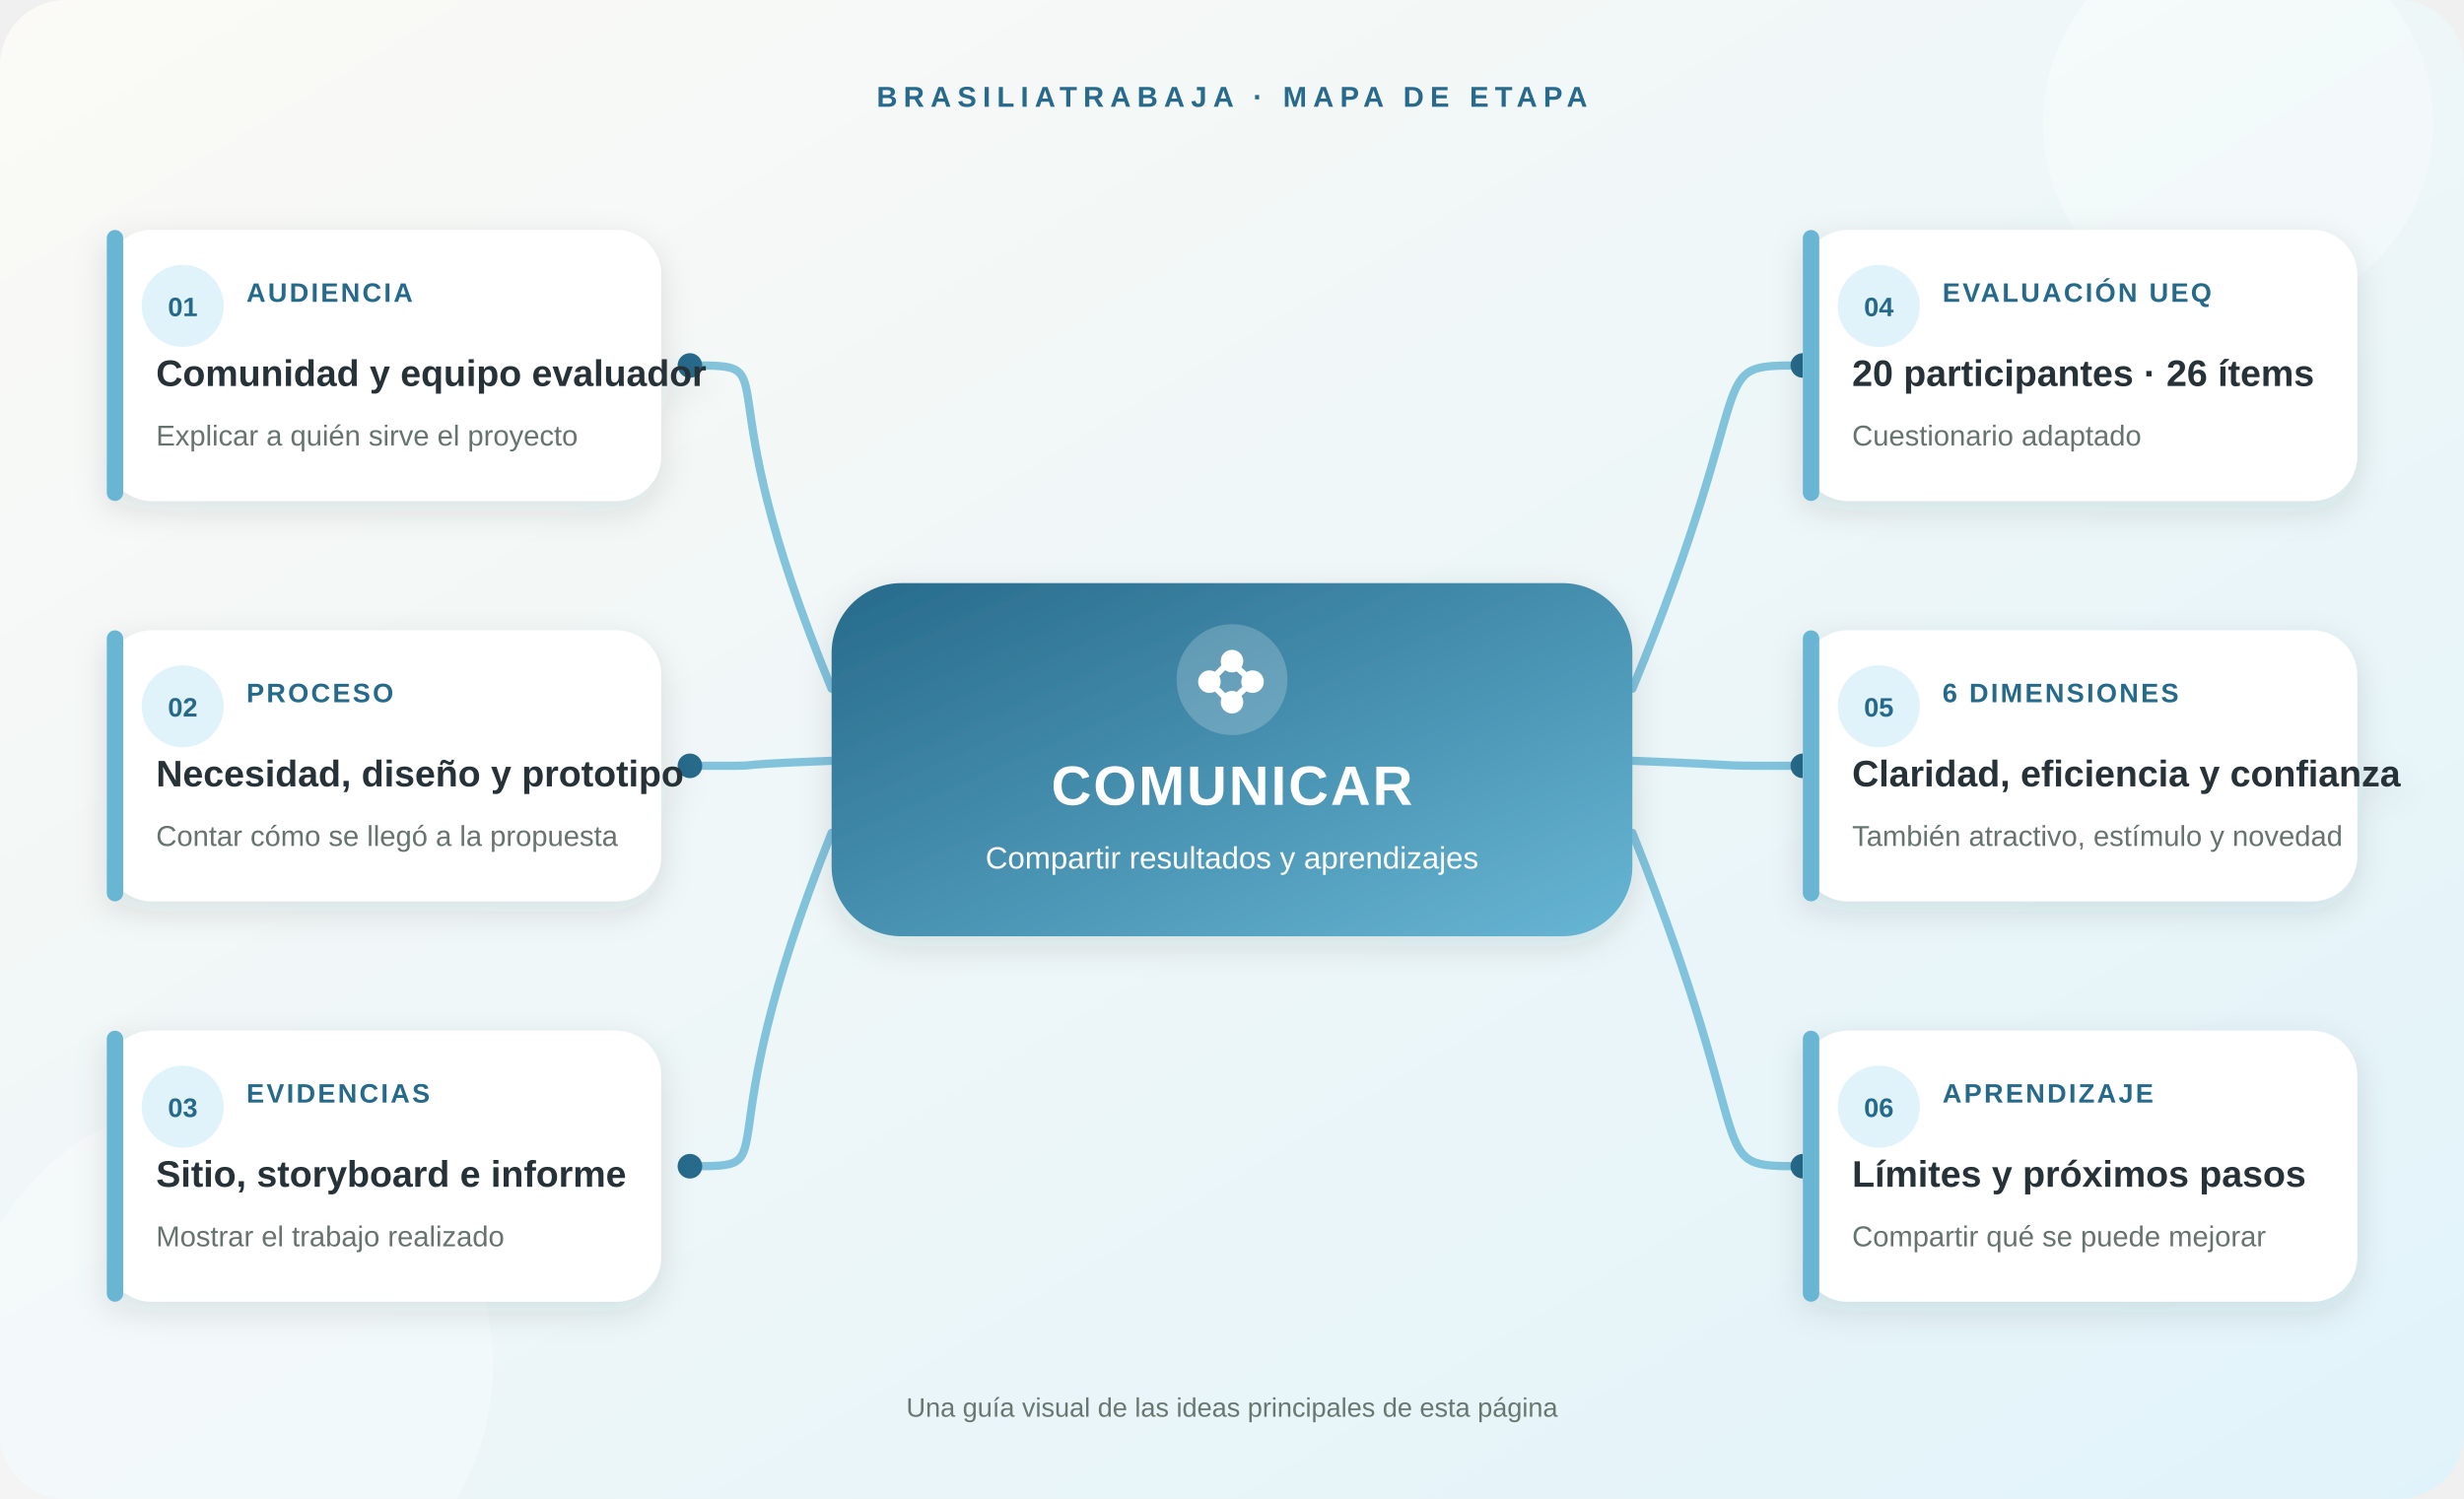
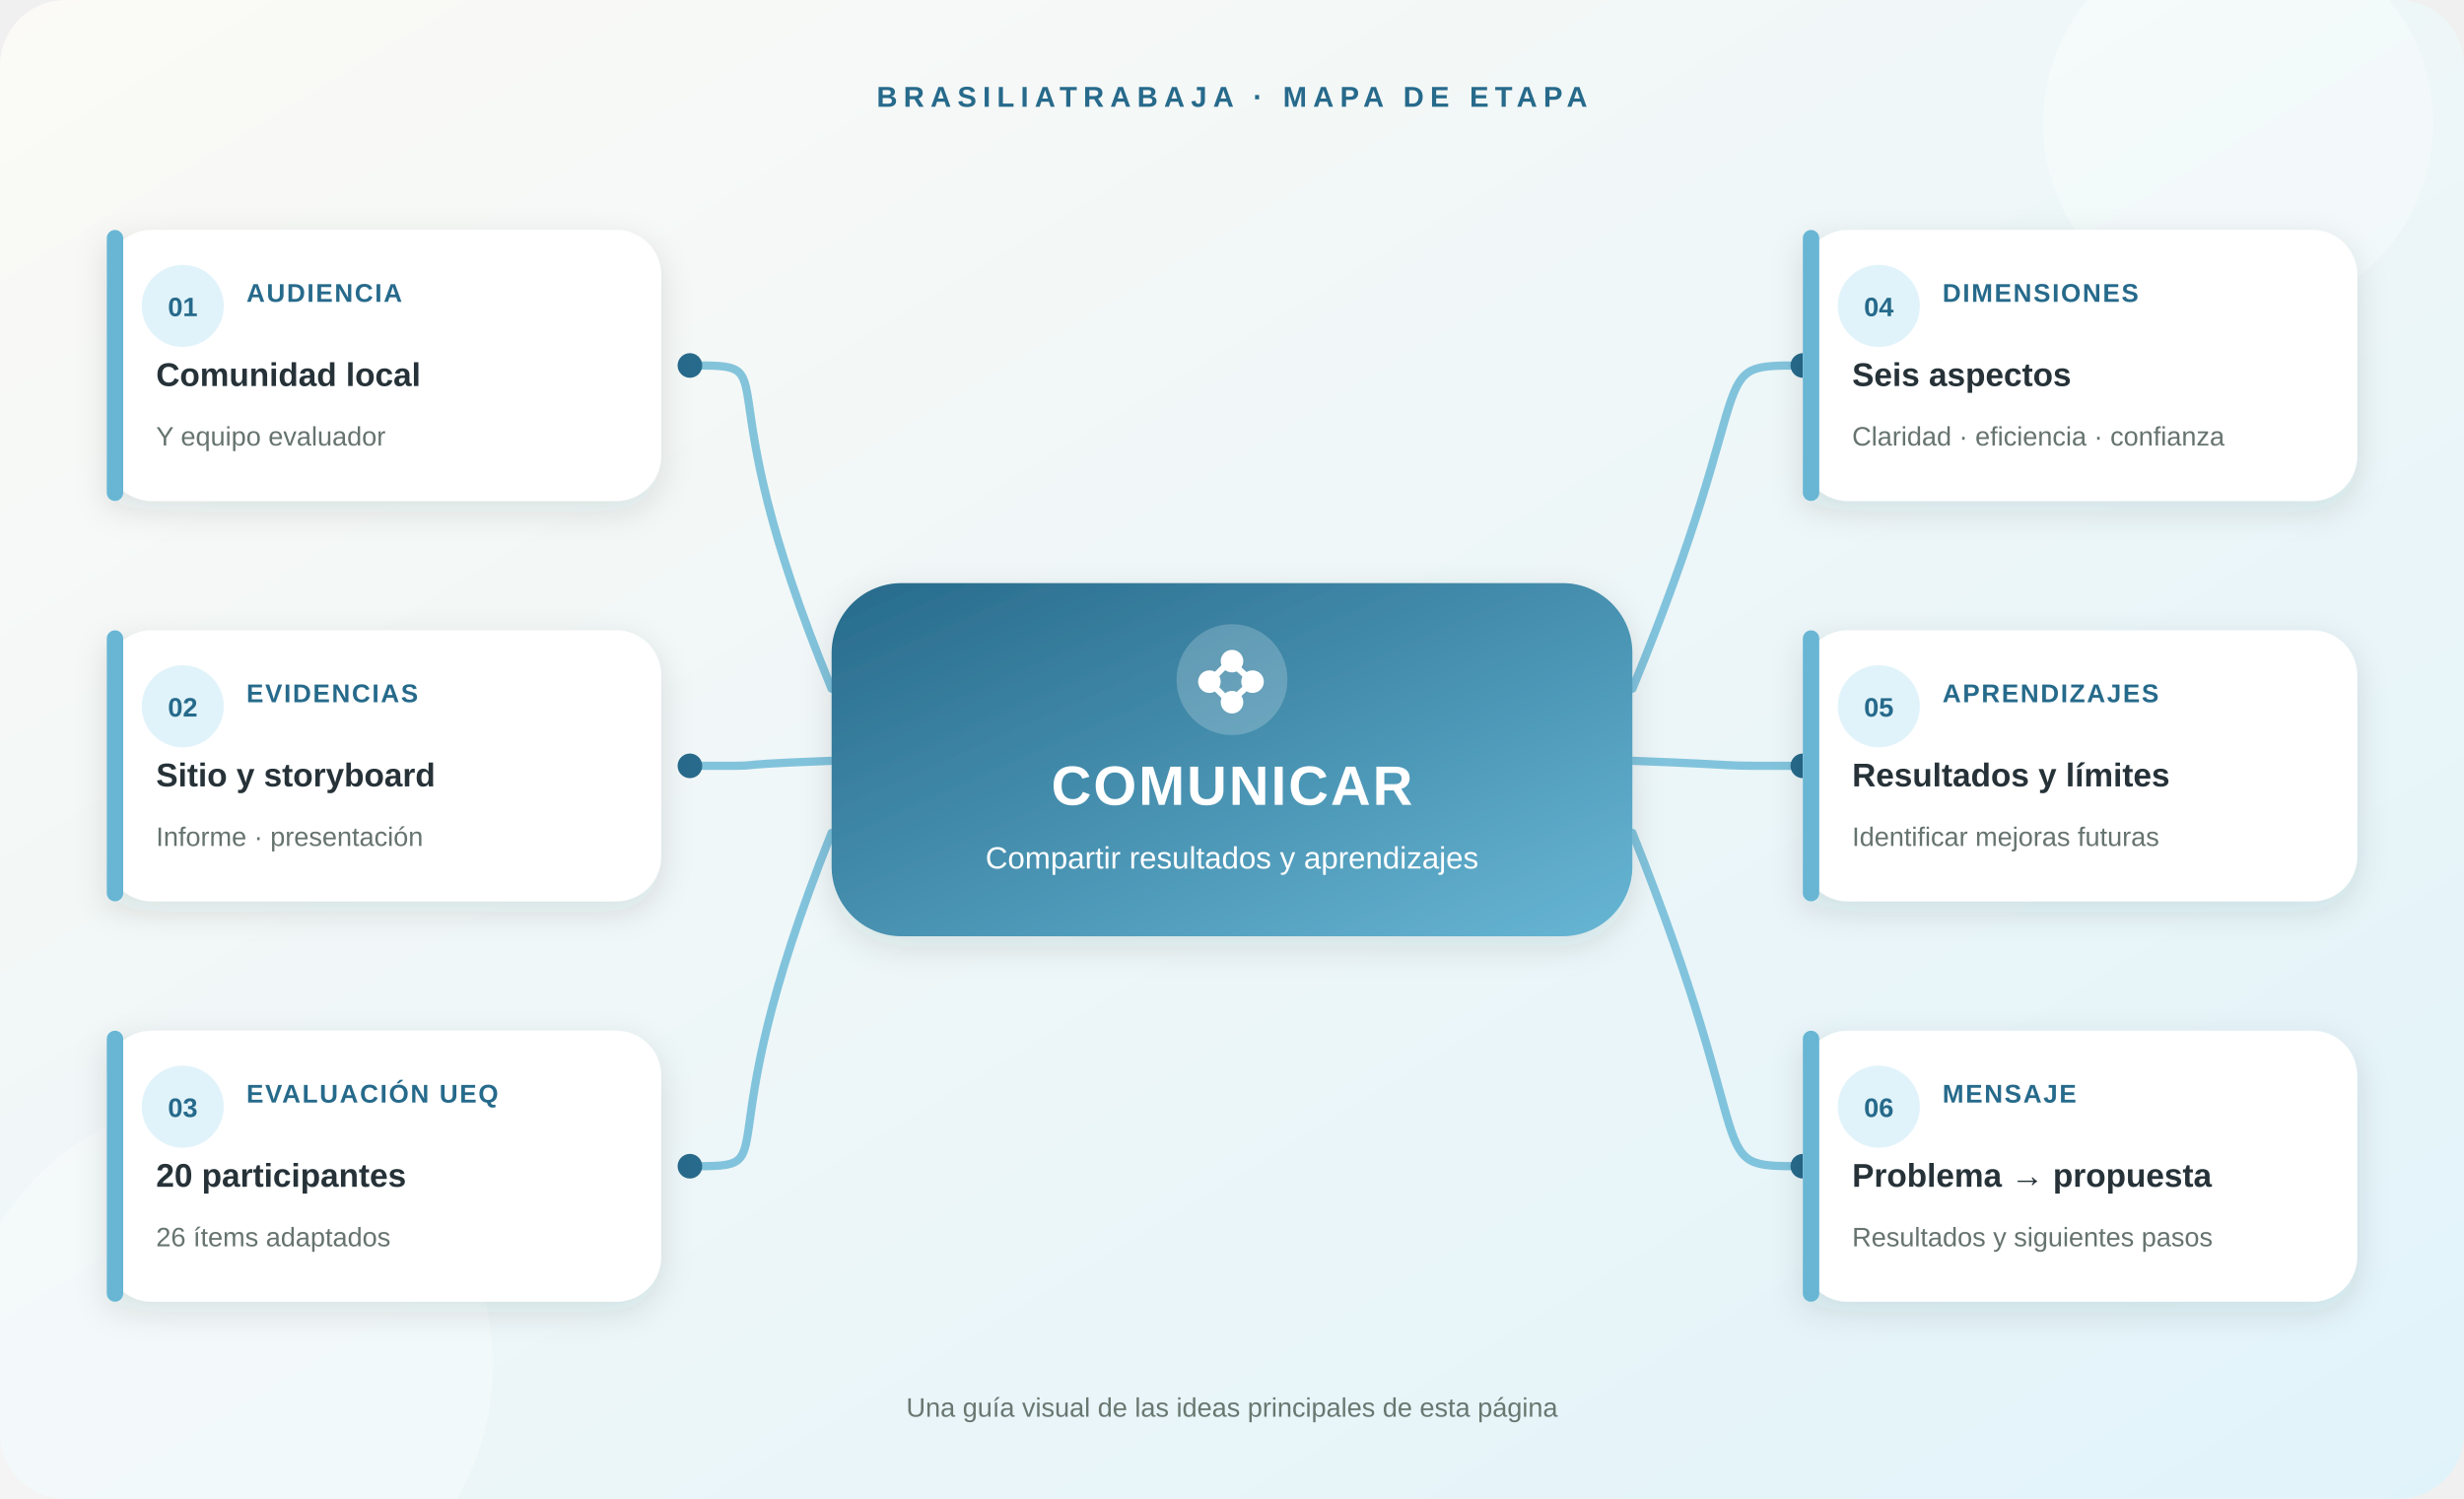
<svg xmlns="http://www.w3.org/2000/svg" viewBox="0 0 1200 730" role="img" aria-labelledby="title desc">
  <defs>
    <linearGradient id="bg" x1="0" y1="0" x2="1" y2="1">
      <stop offset="0" stop-color="#fbfaf6" />
      <stop offset="1" stop-color="#E1F3FA" />
    </linearGradient>
    <linearGradient id="hub" x1="0" y1="0" x2="1" y2="1">
      <stop offset="0" stop-color="#276A8B" />
      <stop offset="1" stop-color="#67B6D4" />
    </linearGradient>
    <filter id="shadow" x="-15%" y="-20%" width="130%" height="150%">
      <feDropShadow dx="0" dy="5" stdDeviation="8" flood-color="#25352f" flood-opacity=".12" />
    </filter>
  </defs>
  <rect width="1200" height="730" rx="32" fill="url(#bg)" />
-   <circle cx="1090" cy="60" r="95" fill="#ffffff" opacity=".32" />
-   <circle cx="110" cy="665" r="130" fill="#ffffff" opacity=".28" />
+   <circle cx="1090" cy="60" r="95" fill="#fff" opacity=".32" />
+   <circle cx="110" cy="665" r="130" fill="#fff" opacity=".28" />
  <text x="600" y="52" text-anchor="middle" font-family="Arial,sans-serif" font-size="14" font-weight="700" letter-spacing="3" fill="#276A8B">BRASILIATRABAJA · MAPA DE ETAPA</text>
  <path d="M 405 335.44 C 340 178, 386 178, 336 178" fill="none" stroke="#67B6D4" stroke-width="4" stroke-linecap="round" opacity=".8" />
  <circle cx="336" cy="178" r="6" fill="#276A8B" />
  <path d="M 405 370.54 C 340 373, 386 373, 336 373" fill="none" stroke="#67B6D4" stroke-width="4" stroke-linecap="round" opacity=".8" />
  <circle cx="336" cy="373" r="6" fill="#276A8B" />
  <path d="M 405 405.64 C 340 568, 386 568, 336 568" fill="none" stroke="#67B6D4" stroke-width="4" stroke-linecap="round" opacity=".8" />
  <circle cx="336" cy="568" r="6" fill="#276A8B" />
  <path d="M 795 335.44 C 860 178, 828 178, 878 178" fill="none" stroke="#67B6D4" stroke-width="4" stroke-linecap="round" opacity=".8" />
  <circle cx="878" cy="178" r="6" fill="#276A8B" />
  <path d="M 795 370.54 C 860 373, 828 373, 878 373" fill="none" stroke="#67B6D4" stroke-width="4" stroke-linecap="round" opacity=".8" />
  <circle cx="878" cy="373" r="6" fill="#276A8B" />
  <path d="M 795 405.64 C 860 568, 828 568, 878 568" fill="none" stroke="#67B6D4" stroke-width="4" stroke-linecap="round" opacity=".8" />
  <circle cx="878" cy="568" r="6" fill="#276A8B" />
  <g filter="url(#shadow)">
    <rect x="405" y="284" width="390" height="172" rx="34" fill="url(#hub)" />
-     <circle cx="600" cy="331" r="27" fill="#ffffff" opacity=".2" />
-     <g stroke="#ffffff" stroke-width="3" fill="none" stroke-linecap="round">
+     <circle cx="600" cy="331" r="27" fill="#fff" opacity=".2" />
+     <g stroke="#fff" stroke-width="3" fill="none" stroke-linecap="round">
      <path d="M589 332l10-10 11 10m-21 0l10 10 11-10" />
-       <circle cx="589" cy="332" r="4" fill="#ffffff" />
-       <circle cx="610" cy="332" r="4" fill="#ffffff" />
-       <circle cx="600" cy="322" r="4" fill="#ffffff" />
-       <circle cx="600" cy="342" r="4" fill="#ffffff" />
+       <circle cx="589" cy="332" r="4" fill="#fff" />
+       <circle cx="610" cy="332" r="4" fill="#fff" />
+       <circle cx="600" cy="322" r="4" fill="#fff" />
+       <circle cx="600" cy="342" r="4" fill="#fff" />
    </g>
-     <text x="600" y="392" text-anchor="middle" font-family="Arial,sans-serif" font-size="27" font-weight="800" letter-spacing="1" fill="#ffffff">COMUNICAR</text>
-     <text x="600" y="423" text-anchor="middle" font-family="Arial,sans-serif" font-size="15" fill="#ffffff">Compartir resultados y aprendizajes</text>
+     <text x="600" y="392" text-anchor="middle" font-family="Arial,sans-serif" font-size="27" font-weight="800" letter-spacing="1" fill="#fff">COMUNICAR</text>
+     <text x="600" y="423" text-anchor="middle" font-family="Arial,sans-serif" font-size="15" fill="#fff">Compartir resultados y aprendizajes</text>
  </g>
  <g filter="url(#shadow)">
-     <rect x="52" y="112" width="270" height="132" rx="22" fill="#ffffff" />
+     <rect x="52" y="112" width="270" height="132" rx="22" fill="#fff" />
    <rect x="52" y="112" width="8" height="132" rx="4" fill="#67B6D4" />
    <circle cx="89" cy="149" r="20" fill="#E1F3FA" />
    <text x="89" y="154" text-anchor="middle" font-family="Arial,sans-serif" font-size="13" font-weight="700" fill="#276A8B">01</text>
-     <text x="120" y="147" font-family="Arial,sans-serif" font-size="13" font-weight="700" letter-spacing="1.1" fill="#276A8B">AUDIENCIA</text>
-     <text x="76" y="188" font-family="Arial,sans-serif" font-size="18" font-weight="700" fill="#263238">Comunidad y equipo evaluador</text>
-     <text x="76" y="217" font-family="Arial,sans-serif" font-size="14" fill="#66736f">Explicar a quién sirve el proyecto</text>
+     <text x="120" y="147" font-family="Arial,sans-serif" font-size="12.5" font-weight="700" letter-spacing=".8" fill="#276A8B">AUDIENCIA</text>
+     <text x="76" y="188" font-family="Arial,sans-serif" font-size="16" font-weight="700" fill="#263238">Comunidad local</text>
+     <text x="76" y="217" font-family="Arial,sans-serif" font-size="13" fill="#66736f">Y equipo evaluador</text>
  </g>
  <g filter="url(#shadow)">
-     <rect x="52" y="307" width="270" height="132" rx="22" fill="#ffffff" />
+     <rect x="52" y="307" width="270" height="132" rx="22" fill="#fff" />
    <rect x="52" y="307" width="8" height="132" rx="4" fill="#67B6D4" />
    <circle cx="89" cy="344" r="20" fill="#E1F3FA" />
    <text x="89" y="349" text-anchor="middle" font-family="Arial,sans-serif" font-size="13" font-weight="700" fill="#276A8B">02</text>
-     <text x="120" y="342" font-family="Arial,sans-serif" font-size="13" font-weight="700" letter-spacing="1.1" fill="#276A8B">PROCESO</text>
-     <text x="76" y="383" font-family="Arial,sans-serif" font-size="18" font-weight="700" fill="#263238">Necesidad, diseño y prototipo</text>
-     <text x="76" y="412" font-family="Arial,sans-serif" font-size="14" fill="#66736f">Contar cómo se llegó a la propuesta</text>
+     <text x="120" y="342" font-family="Arial,sans-serif" font-size="12.5" font-weight="700" letter-spacing=".8" fill="#276A8B">EVIDENCIAS</text>
+     <text x="76" y="383" font-family="Arial,sans-serif" font-size="16" font-weight="700" fill="#263238">Sitio y storyboard</text>
+     <text x="76" y="412" font-family="Arial,sans-serif" font-size="13" fill="#66736f">Informe · presentación</text>
  </g>
  <g filter="url(#shadow)">
-     <rect x="52" y="502" width="270" height="132" rx="22" fill="#ffffff" />
+     <rect x="52" y="502" width="270" height="132" rx="22" fill="#fff" />
    <rect x="52" y="502" width="8" height="132" rx="4" fill="#67B6D4" />
    <circle cx="89" cy="539" r="20" fill="#E1F3FA" />
    <text x="89" y="544" text-anchor="middle" font-family="Arial,sans-serif" font-size="13" font-weight="700" fill="#276A8B">03</text>
-     <text x="120" y="537" font-family="Arial,sans-serif" font-size="13" font-weight="700" letter-spacing="1.1" fill="#276A8B">EVIDENCIAS</text>
-     <text x="76" y="578" font-family="Arial,sans-serif" font-size="18" font-weight="700" fill="#263238">Sitio, storyboard e informe</text>
-     <text x="76" y="607" font-family="Arial,sans-serif" font-size="14" fill="#66736f">Mostrar el trabajo realizado</text>
+     <text x="120" y="537" font-family="Arial,sans-serif" font-size="12.5" font-weight="700" letter-spacing=".8" fill="#276A8B">EVALUACIÓN UEQ</text>
+     <text x="76" y="578" font-family="Arial,sans-serif" font-size="16" font-weight="700" fill="#263238">20 participantes</text>
+     <text x="76" y="607" font-family="Arial,sans-serif" font-size="13" fill="#66736f">26 ítems adaptados</text>
  </g>
  <g filter="url(#shadow)">
-     <rect x="878" y="112" width="270" height="132" rx="22" fill="#ffffff" />
+     <rect x="878" y="112" width="270" height="132" rx="22" fill="#fff" />
    <rect x="878" y="112" width="8" height="132" rx="4" fill="#67B6D4" />
    <circle cx="915" cy="149" r="20" fill="#E1F3FA" />
    <text x="915" y="154" text-anchor="middle" font-family="Arial,sans-serif" font-size="13" font-weight="700" fill="#276A8B">04</text>
-     <text x="946" y="147" font-family="Arial,sans-serif" font-size="13" font-weight="700" letter-spacing="1.1" fill="#276A8B">EVALUACIÓN UEQ</text>
-     <text x="902" y="188" font-family="Arial,sans-serif" font-size="18" font-weight="700" fill="#263238">20 participantes · 26 ítems</text>
-     <text x="902" y="217" font-family="Arial,sans-serif" font-size="14" fill="#66736f">Cuestionario adaptado</text>
+     <text x="946" y="147" font-family="Arial,sans-serif" font-size="12.5" font-weight="700" letter-spacing=".8" fill="#276A8B">DIMENSIONES</text>
+     <text x="902" y="188" font-family="Arial,sans-serif" font-size="16" font-weight="700" fill="#263238">Seis aspectos</text>
+     <text x="902" y="217" font-family="Arial,sans-serif" font-size="13" fill="#66736f">Claridad · eficiencia · confianza</text>
  </g>
  <g filter="url(#shadow)">
-     <rect x="878" y="307" width="270" height="132" rx="22" fill="#ffffff" />
+     <rect x="878" y="307" width="270" height="132" rx="22" fill="#fff" />
    <rect x="878" y="307" width="8" height="132" rx="4" fill="#67B6D4" />
    <circle cx="915" cy="344" r="20" fill="#E1F3FA" />
    <text x="915" y="349" text-anchor="middle" font-family="Arial,sans-serif" font-size="13" font-weight="700" fill="#276A8B">05</text>
-     <text x="946" y="342" font-family="Arial,sans-serif" font-size="13" font-weight="700" letter-spacing="1.1" fill="#276A8B">6 DIMENSIONES</text>
-     <text x="902" y="383" font-family="Arial,sans-serif" font-size="18" font-weight="700" fill="#263238">Claridad, eficiencia y confianza</text>
-     <text x="902" y="412" font-family="Arial,sans-serif" font-size="14" fill="#66736f">También atractivo, estímulo y novedad</text>
+     <text x="946" y="342" font-family="Arial,sans-serif" font-size="12.5" font-weight="700" letter-spacing=".8" fill="#276A8B">APRENDIZAJES</text>
+     <text x="902" y="383" font-family="Arial,sans-serif" font-size="16" font-weight="700" fill="#263238">Resultados y límites</text>
+     <text x="902" y="412" font-family="Arial,sans-serif" font-size="13" fill="#66736f">Identificar mejoras futuras</text>
  </g>
  <g filter="url(#shadow)">
-     <rect x="878" y="502" width="270" height="132" rx="22" fill="#ffffff" />
+     <rect x="878" y="502" width="270" height="132" rx="22" fill="#fff" />
    <rect x="878" y="502" width="8" height="132" rx="4" fill="#67B6D4" />
    <circle cx="915" cy="539" r="20" fill="#E1F3FA" />
    <text x="915" y="544" text-anchor="middle" font-family="Arial,sans-serif" font-size="13" font-weight="700" fill="#276A8B">06</text>
-     <text x="946" y="537" font-family="Arial,sans-serif" font-size="13" font-weight="700" letter-spacing="1.1" fill="#276A8B">APRENDIZAJE</text>
-     <text x="902" y="578" font-family="Arial,sans-serif" font-size="18" font-weight="700" fill="#263238">Límites y próximos pasos</text>
-     <text x="902" y="607" font-family="Arial,sans-serif" font-size="14" fill="#66736f">Compartir qué se puede mejorar</text>
+     <text x="946" y="537" font-family="Arial,sans-serif" font-size="12.5" font-weight="700" letter-spacing=".8" fill="#276A8B">MENSAJE</text>
+     <text x="902" y="578" font-family="Arial,sans-serif" font-size="16" font-weight="700" fill="#263238">Problema → propuesta</text>
+     <text x="902" y="607" font-family="Arial,sans-serif" font-size="13" fill="#66736f">Resultados y siguientes pasos</text>
  </g>
  <text x="600" y="690" text-anchor="middle" font-family="Arial,sans-serif" font-size="13" fill="#697771">Una guía visual de las ideas principales de esta página</text>
</svg>
